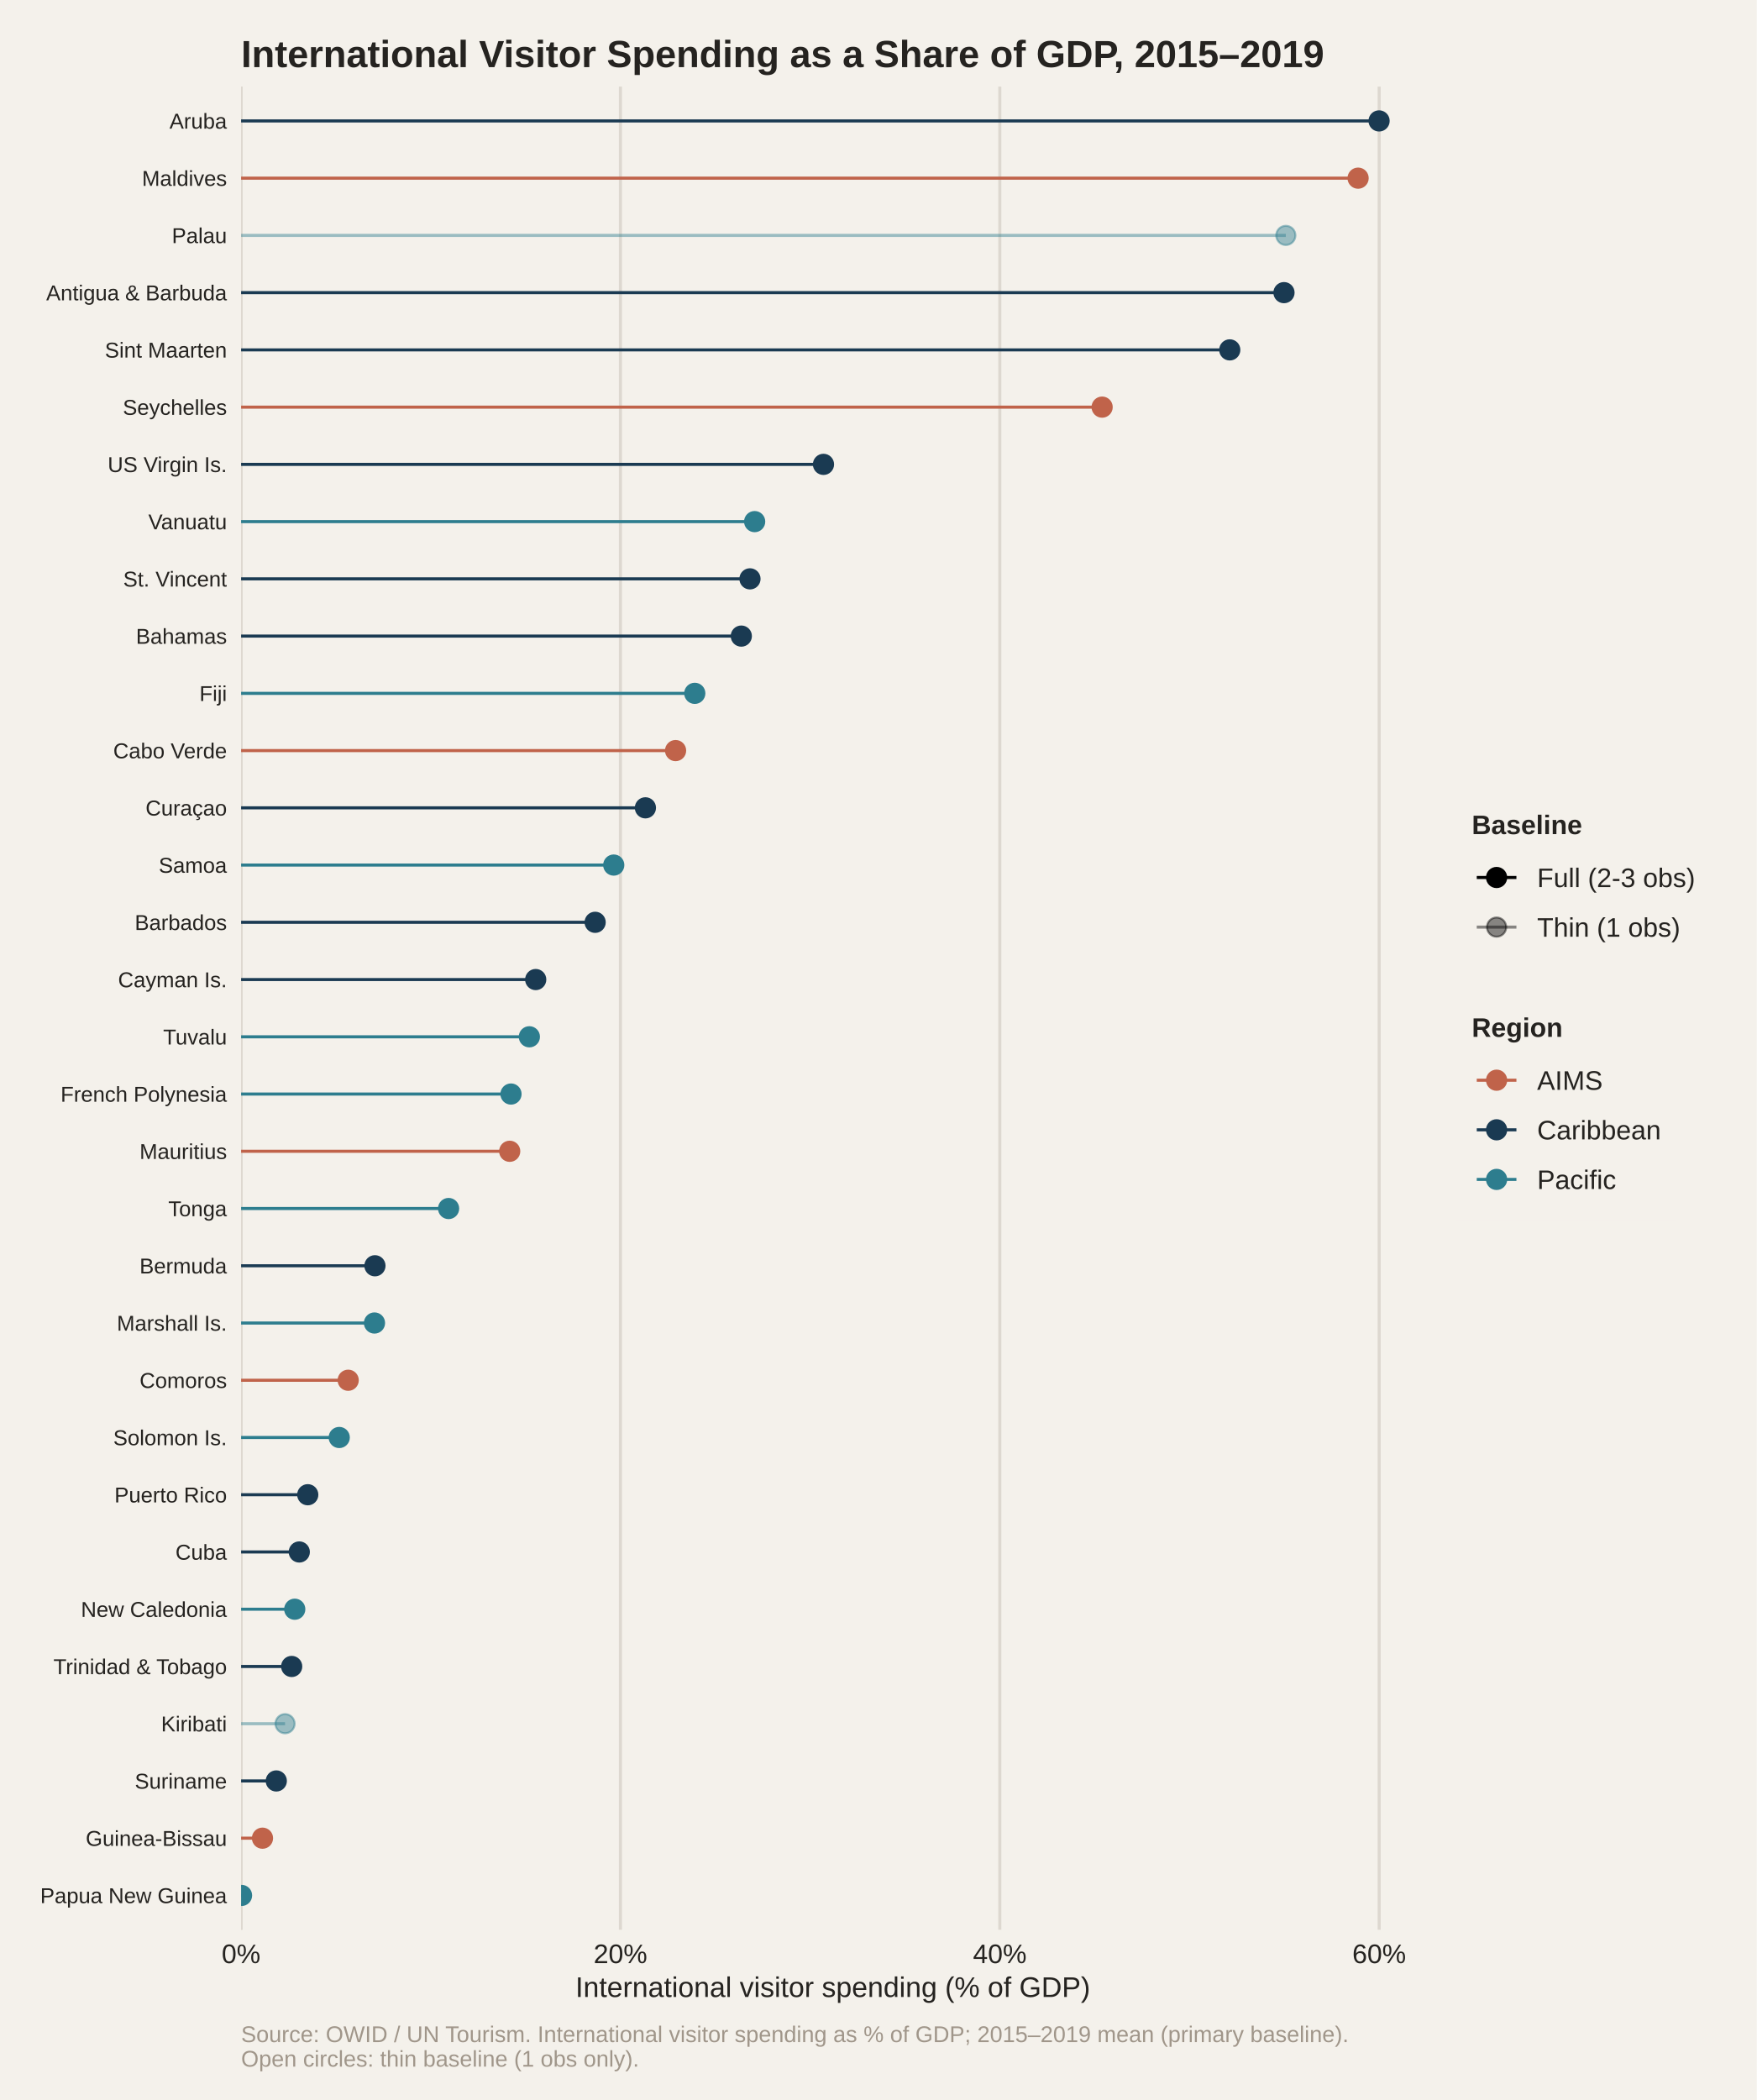
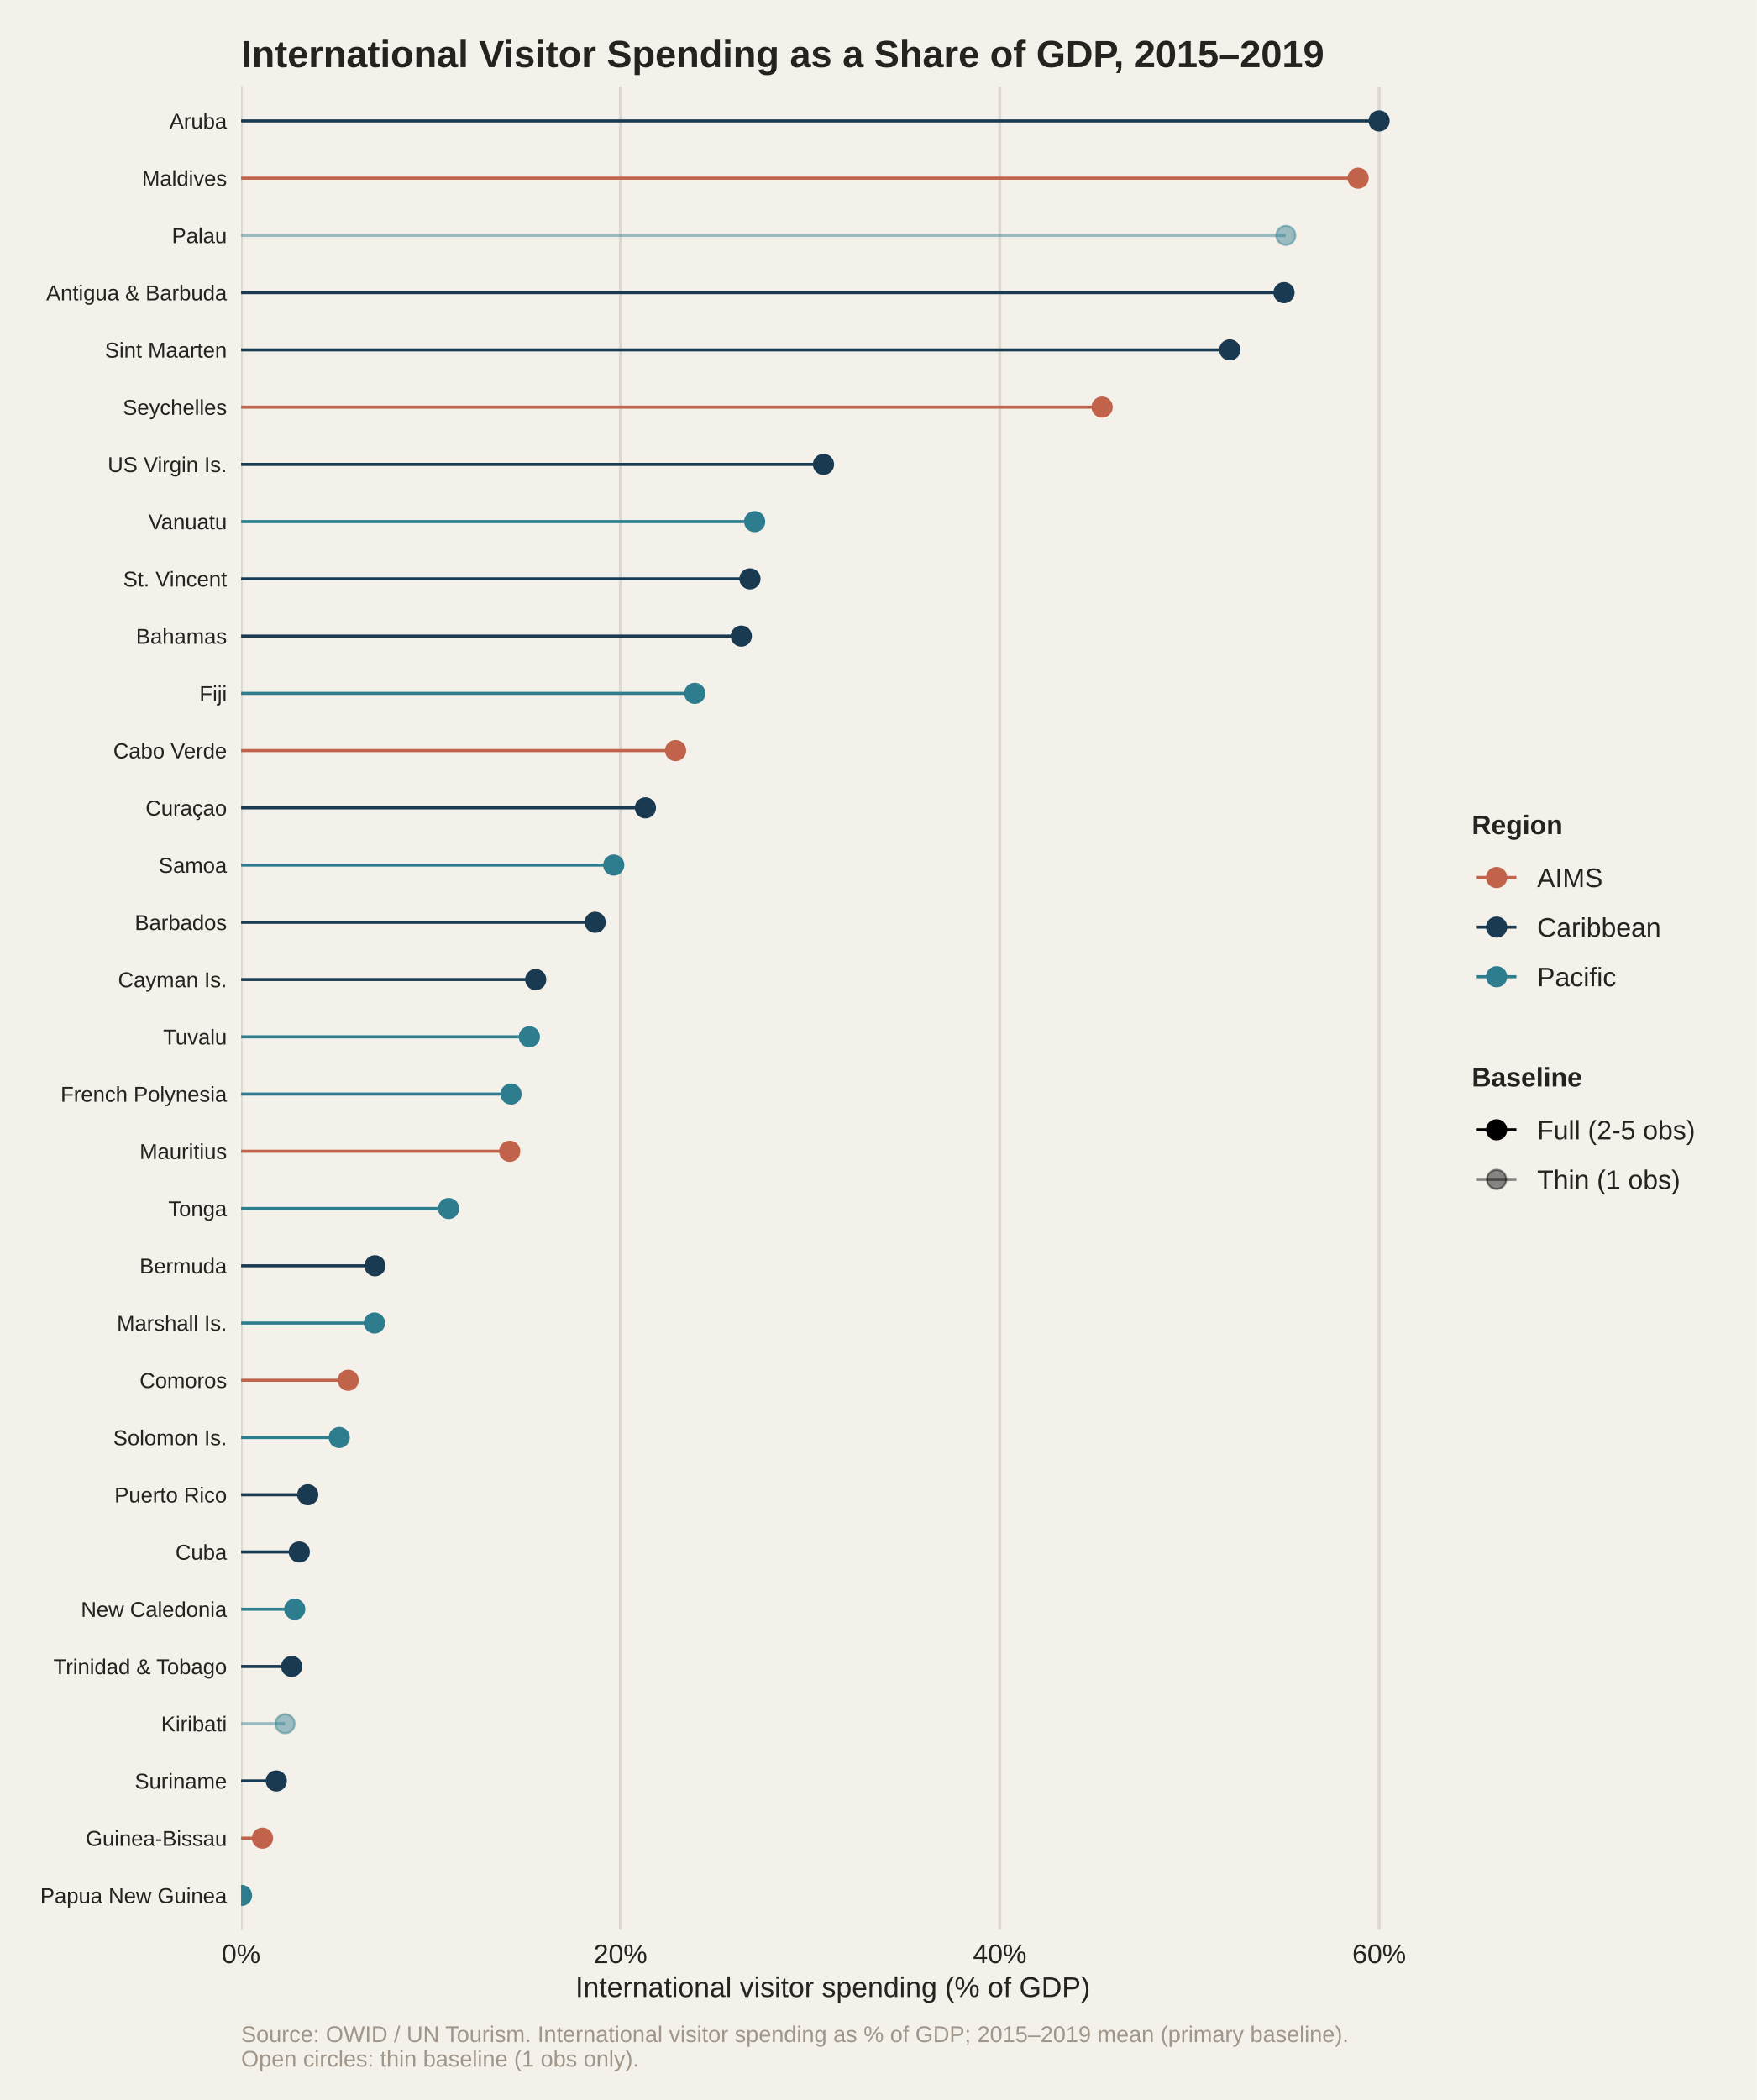
<svg xmlns="http://www.w3.org/2000/svg" class="svglite" width="612.00pt" height="731.52pt" viewBox="0 0 612.00 731.52">
  <defs>
    <style type="text/css">
    .svglite line, .svglite polyline, .svglite polygon, .svglite path, .svglite rect, .svglite circle {
      fill: none;
      stroke: #000000;
      stroke-linecap: round;
      stroke-linejoin: round;
      stroke-miterlimit: 10.00;
    }
    .svglite text {
      white-space: pre;
    }
  </style>
  </defs>
  <rect width="100%" height="100%" style="stroke: none; fill: #F4F1EB;" />
  <defs>
    <clipPath id="cpMC4wMHw2MTIuMDB8MC4wMHw3MzEuNTI=">
      <rect x="0.00" y="0.00" width="612.00" height="731.52" />
    </clipPath>
  </defs>
  <g clip-path="url(#cpMC4wMHw2MTIuMDB8MC4wMHw3MzEuNTI=)">
    <rect x="0.00" y="0" width="612.00" height="731.52" style="stroke-width: 1.07; stroke: none; fill: #F4F1EB;" />
  </g>
  <defs>
    <clipPath id="cpODQuMDB8NDk2LjMzfDMwLjE1fDY3Mi4yMg==">
      <rect x="84.00" y="30.15" width="412.34" height="642.07" />
    </clipPath>
  </defs>
  <g clip-path="url(#cpODQuMDB8NDk2LjMzfDMwLjE1fDY3Mi4yMg==)">
    <rect x="84.00" y="30.15" width="412.34" height="642.07" style="stroke-width: 1.07; stroke: none; fill: #F4F1EB;" />
    <polyline points="84.00,672.22 84.00,30.15 " style="stroke-width: 1.07; stroke: #DDD8D0; stroke-linecap: butt;" />
    <polyline points="216.16,672.22 216.16,30.15 " style="stroke-width: 1.07; stroke: #DDD8D0; stroke-linecap: butt;" />
    <polyline points="348.33,672.22 348.33,30.15 " style="stroke-width: 1.07; stroke: #DDD8D0; stroke-linecap: butt;" />
    <polyline points="480.50,672.22 480.50,30.15 " style="stroke-width: 1.07; stroke: #DDD8D0; stroke-linecap: butt;" />
    <line x1="84.00" y1="672.22" x2="84.00" y2="30.15" style="stroke-width: 0.85; stroke: #DDD8D0; stroke-linecap: butt;" />
    <line x1="84.00" y1="660.26" x2="84.15" y2="660.26" style="stroke-width: 1.07; stroke: #2D7D8E; stroke-linecap: butt;" />
    <line x1="84.00" y1="640.32" x2="91.45" y2="640.32" style="stroke-width: 1.07; stroke: #C0634A; stroke-linecap: butt;" />
    <line x1="84.00" y1="620.38" x2="96.26" y2="620.38" style="stroke-width: 1.07; stroke: #1A3A52; stroke-linecap: butt;" />
    <line x1="84.00" y1="600.44" x2="99.31" y2="600.44" style="stroke-width: 1.07; stroke: #2D7D8E; stroke-opacity: 0.45; stroke-linecap: butt;" />
    <line x1="84.00" y1="580.50" x2="101.62" y2="580.50" style="stroke-width: 1.07; stroke: #1A3A52; stroke-linecap: butt;" />
    <line x1="84.00" y1="560.56" x2="102.69" y2="560.56" style="stroke-width: 1.07; stroke: #2D7D8E; stroke-linecap: butt;" />
    <line x1="84.00" y1="540.62" x2="104.27" y2="540.62" style="stroke-width: 1.07; stroke: #1A3A52; stroke-linecap: butt;" />
    <line x1="84.00" y1="520.68" x2="107.22" y2="520.68" style="stroke-width: 1.07; stroke: #1A3A52; stroke-linecap: butt;" />
    <line x1="84.00" y1="500.74" x2="118.19" y2="500.74" style="stroke-width: 1.07; stroke: #2D7D8E; stroke-linecap: butt;" />
    <line x1="84.00" y1="480.80" x2="121.31" y2="480.80" style="stroke-width: 1.07; stroke: #C0634A; stroke-linecap: butt;" />
    <line x1="84.00" y1="460.86" x2="130.47" y2="460.86" style="stroke-width: 1.07; stroke: #2D7D8E; stroke-linecap: butt;" />
    <line x1="84.00" y1="440.92" x2="130.63" y2="440.92" style="stroke-width: 1.07; stroke: #1A3A52; stroke-linecap: butt;" />
    <line x1="84.00" y1="420.98" x2="156.29" y2="420.98" style="stroke-width: 1.07; stroke: #2D7D8E; stroke-linecap: butt;" />
    <line x1="84.00" y1="401.04" x2="177.58" y2="401.04" style="stroke-width: 1.07; stroke: #C0634A; stroke-linecap: butt;" />
    <line x1="84.00" y1="381.10" x2="178.03" y2="381.10" style="stroke-width: 1.07; stroke: #2D7D8E; stroke-linecap: butt;" />
    <line x1="84.00" y1="361.16" x2="184.43" y2="361.16" style="stroke-width: 1.07; stroke: #2D7D8E; stroke-linecap: butt;" />
    <line x1="84.00" y1="341.22" x2="186.64" y2="341.22" style="stroke-width: 1.07; stroke: #1A3A52; stroke-linecap: butt;" />
    <line x1="84.00" y1="321.28" x2="207.35" y2="321.28" style="stroke-width: 1.07; stroke: #1A3A52; stroke-linecap: butt;" />
    <line x1="84.00" y1="301.34" x2="213.83" y2="301.34" style="stroke-width: 1.07; stroke: #2D7D8E; stroke-linecap: butt;" />
    <line x1="84.00" y1="281.40" x2="224.86" y2="281.40" style="stroke-width: 1.07; stroke: #1A3A52; stroke-linecap: butt;" />
    <line x1="84.00" y1="261.46" x2="235.37" y2="261.46" style="stroke-width: 1.07; stroke: #C0634A; stroke-linecap: butt;" />
    <line x1="84.00" y1="241.52" x2="242.06" y2="241.52" style="stroke-width: 1.07; stroke: #2D7D8E; stroke-linecap: butt;" />
    <line x1="84.00" y1="221.58" x2="258.27" y2="221.58" style="stroke-width: 1.07; stroke: #1A3A52; stroke-linecap: butt;" />
    <line x1="84.00" y1="201.64" x2="261.29" y2="201.64" style="stroke-width: 1.07; stroke: #1A3A52; stroke-linecap: butt;" />
    <line x1="84.00" y1="181.70" x2="262.92" y2="181.70" style="stroke-width: 1.07; stroke: #2D7D8E; stroke-linecap: butt;" />
    <line x1="84.00" y1="161.76" x2="286.90" y2="161.76" style="stroke-width: 1.07; stroke: #1A3A52; stroke-linecap: butt;" />
    <line x1="84.00" y1="141.82" x2="383.98" y2="141.82" style="stroke-width: 1.07; stroke: #C0634A; stroke-linecap: butt;" />
    <line x1="84.00" y1="121.88" x2="428.45" y2="121.88" style="stroke-width: 1.07; stroke: #1A3A52; stroke-linecap: butt;" />
    <line x1="84.00" y1="101.94" x2="447.34" y2="101.94" style="stroke-width: 1.07; stroke: #1A3A52; stroke-linecap: butt;" />
    <line x1="84.00" y1="82.00" x2="447.98" y2="82.00" style="stroke-width: 1.07; stroke: #2D7D8E; stroke-opacity: 0.45; stroke-linecap: butt;" />
    <line x1="84.00" y1="62.06" x2="473.16" y2="62.06" style="stroke-width: 1.07; stroke: #C0634A; stroke-linecap: butt;" />
    <line x1="84.00" y1="42.12" x2="480.47" y2="42.12" style="stroke-width: 1.07; stroke: #1A3A52; stroke-linecap: butt;" />
    <circle cx="84.15" cy="660.26" r="3.34" style="stroke-width: 0.71; stroke: #2D7D8E; fill: #2D7D8E;" />
    <circle cx="91.45" cy="640.32" r="3.34" style="stroke-width: 0.71; stroke: #C0634A; fill: #C0634A;" />
    <circle cx="96.26" cy="620.38" r="3.34" style="stroke-width: 0.71; stroke: #1A3A52; fill: #1A3A52;" />
    <circle cx="99.31" cy="600.44" r="3.34" style="stroke-width: 0.71; stroke: #2D7D8E; stroke-opacity: 0.45; fill: #2D7D8E; fill-opacity: 0.45;" />
    <circle cx="101.62" cy="580.50" r="3.34" style="stroke-width: 0.71; stroke: #1A3A52; fill: #1A3A52;" />
    <circle cx="102.69" cy="560.56" r="3.34" style="stroke-width: 0.71; stroke: #2D7D8E; fill: #2D7D8E;" />
    <circle cx="104.27" cy="540.62" r="3.34" style="stroke-width: 0.71; stroke: #1A3A52; fill: #1A3A52;" />
    <circle cx="107.22" cy="520.68" r="3.34" style="stroke-width: 0.71; stroke: #1A3A52; fill: #1A3A52;" />
    <circle cx="118.19" cy="500.74" r="3.34" style="stroke-width: 0.71; stroke: #2D7D8E; fill: #2D7D8E;" />
    <circle cx="121.31" cy="480.80" r="3.34" style="stroke-width: 0.71; stroke: #C0634A; fill: #C0634A;" />
    <circle cx="130.47" cy="460.86" r="3.34" style="stroke-width: 0.71; stroke: #2D7D8E; fill: #2D7D8E;" />
    <circle cx="130.63" cy="440.92" r="3.34" style="stroke-width: 0.71; stroke: #1A3A52; fill: #1A3A52;" />
    <circle cx="156.29" cy="420.98" r="3.34" style="stroke-width: 0.71; stroke: #2D7D8E; fill: #2D7D8E;" />
    <circle cx="177.58" cy="401.04" r="3.34" style="stroke-width: 0.71; stroke: #C0634A; fill: #C0634A;" />
    <circle cx="178.03" cy="381.10" r="3.34" style="stroke-width: 0.71; stroke: #2D7D8E; fill: #2D7D8E;" />
    <circle cx="184.43" cy="361.16" r="3.34" style="stroke-width: 0.71; stroke: #2D7D8E; fill: #2D7D8E;" />
    <circle cx="186.64" cy="341.22" r="3.34" style="stroke-width: 0.71; stroke: #1A3A52; fill: #1A3A52;" />
    <circle cx="207.35" cy="321.28" r="3.34" style="stroke-width: 0.71; stroke: #1A3A52; fill: #1A3A52;" />
    <circle cx="213.83" cy="301.34" r="3.34" style="stroke-width: 0.71; stroke: #2D7D8E; fill: #2D7D8E;" />
    <circle cx="224.86" cy="281.40" r="3.34" style="stroke-width: 0.71; stroke: #1A3A52; fill: #1A3A52;" />
    <circle cx="235.37" cy="261.46" r="3.34" style="stroke-width: 0.71; stroke: #C0634A; fill: #C0634A;" />
    <circle cx="242.06" cy="241.52" r="3.34" style="stroke-width: 0.71; stroke: #2D7D8E; fill: #2D7D8E;" />
    <circle cx="258.27" cy="221.58" r="3.34" style="stroke-width: 0.71; stroke: #1A3A52; fill: #1A3A52;" />
    <circle cx="261.29" cy="201.64" r="3.34" style="stroke-width: 0.71; stroke: #1A3A52; fill: #1A3A52;" />
    <circle cx="262.92" cy="181.70" r="3.34" style="stroke-width: 0.71; stroke: #2D7D8E; fill: #2D7D8E;" />
    <circle cx="286.90" cy="161.76" r="3.34" style="stroke-width: 0.71; stroke: #1A3A52; fill: #1A3A52;" />
    <circle cx="383.98" cy="141.82" r="3.34" style="stroke-width: 0.71; stroke: #C0634A; fill: #C0634A;" />
    <circle cx="428.45" cy="121.88" r="3.34" style="stroke-width: 0.71; stroke: #1A3A52; fill: #1A3A52;" />
    <circle cx="447.34" cy="101.94" r="3.34" style="stroke-width: 0.71; stroke: #1A3A52; fill: #1A3A52;" />
    <circle cx="447.98" cy="82.00" r="3.34" style="stroke-width: 0.71; stroke: #2D7D8E; stroke-opacity: 0.45; fill: #2D7D8E; fill-opacity: 0.45;" />
    <circle cx="473.16" cy="62.06" r="3.34" style="stroke-width: 0.71; stroke: #C0634A; fill: #C0634A;" />
    <circle cx="480.47" cy="42.12" r="3.34" style="stroke-width: 0.71; stroke: #1A3A52; fill: #1A3A52;" />
  </g>
  <g clip-path="url(#cpMC4wMHw2MTIuMDB8MC4wMHw3MzEuNTI=)">
    <text x="79.06" y="662.94" text-anchor="end" style="font-size: 7.50px;fill: #252320; font-family: &quot;Arial&quot;;" textLength="65.12px" lengthAdjust="spacingAndGlyphs">Papua New Guinea</text>
    <text x="79.06" y="643.00" text-anchor="end" style="font-size: 7.50px;fill: #252320; font-family: &quot;Arial&quot;;" textLength="49.24px" lengthAdjust="spacingAndGlyphs">Guinea-Bissau</text>
    <text x="79.06" y="623.06" text-anchor="end" style="font-size: 7.50px;fill: #252320; font-family: &quot;Arial&quot;;" textLength="32.13px" lengthAdjust="spacingAndGlyphs">Suriname</text>
    <text x="79.06" y="603.12" text-anchor="end" style="font-size: 7.50px;fill: #252320; font-family: &quot;Arial&quot;;" textLength="22.95px" lengthAdjust="spacingAndGlyphs">Kiribati</text>
    <text x="79.06" y="583.18" text-anchor="end" style="font-size: 7.50px;fill: #252320; font-family: &quot;Arial&quot;;" textLength="60.53px" lengthAdjust="spacingAndGlyphs">Trinidad &amp; Tobago</text>
    <text x="79.06" y="563.24" text-anchor="end" style="font-size: 7.50px;fill: #252320; font-family: &quot;Arial&quot;;" textLength="50.93px" lengthAdjust="spacingAndGlyphs">New Caledonia</text>
    <text x="79.06" y="543.30" text-anchor="end" style="font-size: 7.50px;fill: #252320; font-family: &quot;Arial&quot;;" textLength="17.95px" lengthAdjust="spacingAndGlyphs">Cuba</text>
    <text x="79.06" y="523.36" text-anchor="end" style="font-size: 7.50px;fill: #252320; font-family: &quot;Arial&quot;;" textLength="39.23px" lengthAdjust="spacingAndGlyphs">Puerto Rico</text>
    <text x="79.06" y="503.42" text-anchor="end" style="font-size: 7.50px;fill: #252320; font-family: &quot;Arial&quot;;" textLength="39.64px" lengthAdjust="spacingAndGlyphs">Solomon Is.</text>
    <text x="79.06" y="483.48" text-anchor="end" style="font-size: 7.50px;fill: #252320; font-family: &quot;Arial&quot;;" textLength="30.45px" lengthAdjust="spacingAndGlyphs">Comoros</text>
    <text x="79.06" y="463.54" text-anchor="end" style="font-size: 7.50px;fill: #252320; font-family: &quot;Arial&quot;;" textLength="38.38px" lengthAdjust="spacingAndGlyphs">Marshall Is.</text>
    <text x="79.06" y="443.60" text-anchor="end" style="font-size: 7.50px;fill: #252320; font-family: &quot;Arial&quot;;" textLength="30.46px" lengthAdjust="spacingAndGlyphs">Bermuda</text>
    <text x="79.06" y="423.66" text-anchor="end" style="font-size: 7.50px;fill: #252320; font-family: &quot;Arial&quot;;" textLength="20.46px" lengthAdjust="spacingAndGlyphs">Tonga</text>
    <text x="79.06" y="403.72" text-anchor="end" style="font-size: 7.50px;fill: #252320; font-family: &quot;Arial&quot;;" textLength="30.46px" lengthAdjust="spacingAndGlyphs">Mauritius</text>
    <text x="79.06" y="383.78" text-anchor="end" style="font-size: 7.50px;fill: #252320; font-family: &quot;Arial&quot;;" textLength="58.00px" lengthAdjust="spacingAndGlyphs">French Polynesia</text>
    <text x="79.06" y="363.84" text-anchor="end" style="font-size: 7.50px;fill: #252320; font-family: &quot;Arial&quot;;" textLength="22.26px" lengthAdjust="spacingAndGlyphs">Tuvalu</text>
    <text x="79.06" y="343.90" text-anchor="end" style="font-size: 7.50px;fill: #252320; font-family: &quot;Arial&quot;;" textLength="37.97px" lengthAdjust="spacingAndGlyphs">Cayman Is.</text>
    <text x="79.06" y="323.96" text-anchor="end" style="font-size: 7.50px;fill: #252320; font-family: &quot;Arial&quot;;" textLength="32.13px" lengthAdjust="spacingAndGlyphs">Barbados</text>
    <text x="79.06" y="304.02" text-anchor="end" style="font-size: 7.50px;fill: #252320; font-family: &quot;Arial&quot;;" textLength="23.78px" lengthAdjust="spacingAndGlyphs">Samoa</text>
    <text x="79.06" y="284.08" text-anchor="end" style="font-size: 7.50px;fill: #252320; font-family: &quot;Arial&quot;;" textLength="28.38px" lengthAdjust="spacingAndGlyphs">Curaçao</text>
    <text x="79.06" y="264.14" text-anchor="end" style="font-size: 7.50px;fill: #252320; font-family: &quot;Arial&quot;;" textLength="39.66px" lengthAdjust="spacingAndGlyphs">Cabo Verde</text>
    <text x="79.06" y="244.20" text-anchor="end" style="font-size: 7.50px;fill: #252320; font-family: &quot;Arial&quot;;" textLength="9.60px" lengthAdjust="spacingAndGlyphs">Fiji</text>
    <text x="79.06" y="224.26" text-anchor="end" style="font-size: 7.50px;fill: #252320; font-family: &quot;Arial&quot;;" textLength="31.71px" lengthAdjust="spacingAndGlyphs">Bahamas</text>
    <text x="79.06" y="204.32" text-anchor="end" style="font-size: 7.50px;fill: #252320; font-family: &quot;Arial&quot;;" textLength="36.17px" lengthAdjust="spacingAndGlyphs">St. Vincent</text>
    <text x="79.06" y="184.38" text-anchor="end" style="font-size: 7.50px;fill: #252320; font-family: &quot;Arial&quot;;" textLength="27.42px" lengthAdjust="spacingAndGlyphs">Vanuatu</text>
    <text x="79.06" y="164.44" text-anchor="end" style="font-size: 7.50px;fill: #252320; font-family: &quot;Arial&quot;;" textLength="41.59px" lengthAdjust="spacingAndGlyphs">US Virgin Is.</text>
    <text x="79.06" y="144.50" text-anchor="end" style="font-size: 7.50px;fill: #252320; font-family: &quot;Arial&quot;;" textLength="36.30px" lengthAdjust="spacingAndGlyphs">Seychelles</text>
    <text x="79.06" y="124.56" text-anchor="end" style="font-size: 7.50px;fill: #252320; font-family: &quot;Arial&quot;;" textLength="42.57px" lengthAdjust="spacingAndGlyphs">Sint Maarten</text>
    <text x="79.06" y="104.62" text-anchor="end" style="font-size: 7.50px;fill: #252320; font-family: &quot;Arial&quot;;" textLength="63.03px" lengthAdjust="spacingAndGlyphs">Antigua &amp; Barbuda</text>
    <text x="79.06" y="84.68" text-anchor="end" style="font-size: 7.50px;fill: #252320; font-family: &quot;Arial&quot;;" textLength="19.20px" lengthAdjust="spacingAndGlyphs">Palau</text>
    <text x="79.06" y="64.74" text-anchor="end" style="font-size: 7.50px;fill: #252320; font-family: &quot;Arial&quot;;" textLength="29.62px" lengthAdjust="spacingAndGlyphs">Maldives</text>
    <text x="79.06" y="44.80" text-anchor="end" style="font-size: 7.50px;fill: #252320; font-family: &quot;Arial&quot;;" textLength="20.03px" lengthAdjust="spacingAndGlyphs">Aruba</text>
    <text x="84.00" y="683.84" text-anchor="middle" style="font-size: 9.35px;fill: #252320; font-family: &quot;Arial&quot;;" textLength="13.51px" lengthAdjust="spacingAndGlyphs">0%</text>
    <text x="216.16" y="683.84" text-anchor="middle" style="font-size: 9.35px;fill: #252320; font-family: &quot;Arial&quot;;" textLength="18.71px" lengthAdjust="spacingAndGlyphs">20%</text>
    <text x="348.33" y="683.84" text-anchor="middle" style="font-size: 9.35px;fill: #252320; font-family: &quot;Arial&quot;;" textLength="18.71px" lengthAdjust="spacingAndGlyphs">40%</text>
    <text x="480.50" y="683.84" text-anchor="middle" style="font-size: 9.35px;fill: #252320; font-family: &quot;Arial&quot;;" textLength="18.71px" lengthAdjust="spacingAndGlyphs">60%</text>
    <text x="290.16" y="695.63" text-anchor="middle" style="font-size: 9.90px;fill: #252320; font-family: &quot;Arial&quot;;" textLength="179.26px" lengthAdjust="spacingAndGlyphs">International visitor spending (% of GDP)</text>
-     <rect x="507.29" y="277.41" width="88.77" height="59.65" style="stroke-width: 1.07; stroke: none; fill: #F4F1EB;" />
-     <text x="512.77" y="290.56" style="font-size: 9.35px; font-weight: bold;fill: #252320; font-family: &quot;Arial&quot;;" textLength="38.45px" lengthAdjust="spacingAndGlyphs">Baseline</text>
+     <rect x="507.29" y="277.41" width="76.84" height="76.93" style="stroke-width: 1.07; stroke: none; fill: #F4F1EB;" />
+     <text x="512.77" y="290.56" style="font-size: 9.35px; font-weight: bold;fill: #252320; font-family: &quot;Arial&quot;;" textLength="31.67px" lengthAdjust="spacingAndGlyphs">Region</text>
    <rect x="512.77" y="297.03" width="17.28" height="17.28" style="stroke-width: 1.07; stroke: none; fill: #F4F1EB;" />
-     <line x1="514.50" y1="305.67" x2="528.32" y2="305.67" style="stroke-width: 1.07; stroke-linecap: butt;" />
-     <circle cx="521.41" cy="305.67" r="3.34" style="stroke-width: 0.71; fill: #000000;" />
+     <line x1="514.50" y1="305.67" x2="528.32" y2="305.67" style="stroke-width: 1.07; stroke: #C0634A; stroke-linecap: butt;" />
+     <circle cx="521.41" cy="305.67" r="3.34" style="stroke-width: 0.71; stroke: #C0634A; fill: #C0634A;" />
    <rect x="512.77" y="314.31" width="17.28" height="17.28" style="stroke-width: 1.07; stroke: none; fill: #F4F1EB;" />
-     <line x1="514.50" y1="322.95" x2="528.32" y2="322.95" style="stroke-width: 1.07; stroke: #000000; stroke-opacity: 0.45; stroke-linecap: butt;" />
-     <circle cx="521.41" cy="322.95" r="3.34" style="stroke-width: 0.71; stroke: #000000; stroke-opacity: 0.45; fill: #000000; fill-opacity: 0.45;" />
-     <text x="535.53" y="309.01" style="font-size: 9.35px;fill: #252320; font-family: &quot;Arial&quot;;" textLength="55.05px" lengthAdjust="spacingAndGlyphs">Full (2-3 obs)</text>
-     <text x="535.53" y="326.29" style="font-size: 9.35px;fill: #252320; font-family: &quot;Arial&quot;;" textLength="49.87px" lengthAdjust="spacingAndGlyphs">Thin (1 obs)</text>
-     <rect x="507.29" y="348.03" width="76.84" height="76.93" style="stroke-width: 1.07; stroke: none; fill: #F4F1EB;" />
-     <text x="512.77" y="361.18" style="font-size: 9.35px; font-weight: bold;fill: #252320; font-family: &quot;Arial&quot;;" textLength="31.67px" lengthAdjust="spacingAndGlyphs">Region</text>
-     <rect x="512.77" y="367.64" width="17.28" height="17.28" style="stroke-width: 1.07; stroke: none; fill: #F4F1EB;" />
-     <line x1="514.50" y1="376.28" x2="528.32" y2="376.28" style="stroke-width: 1.07; stroke: #C0634A; stroke-linecap: butt;" />
-     <circle cx="521.41" cy="376.28" r="3.34" style="stroke-width: 0.71; stroke: #C0634A; fill: #C0634A;" />
+     <line x1="514.50" y1="322.95" x2="528.32" y2="322.95" style="stroke-width: 1.07; stroke: #1A3A52; stroke-linecap: butt;" />
+     <circle cx="521.41" cy="322.95" r="3.34" style="stroke-width: 0.71; stroke: #1A3A52; fill: #1A3A52;" />
+     <rect x="512.77" y="331.59" width="17.28" height="17.28" style="stroke-width: 1.07; stroke: none; fill: #F4F1EB;" />
+     <line x1="514.50" y1="340.23" x2="528.32" y2="340.23" style="stroke-width: 1.07; stroke: #2D7D8E; stroke-linecap: butt;" />
+     <circle cx="521.41" cy="340.23" r="3.34" style="stroke-width: 0.71; stroke: #2D7D8E; fill: #2D7D8E;" />
+     <text x="535.53" y="309.01" style="font-size: 9.35px;fill: #252320; font-family: &quot;Arial&quot;;" textLength="22.85px" lengthAdjust="spacingAndGlyphs">AIMS</text>
+     <text x="535.53" y="326.29" style="font-size: 9.35px;fill: #252320; font-family: &quot;Arial&quot;;" textLength="43.12px" lengthAdjust="spacingAndGlyphs">Caribbean</text>
+     <text x="535.53" y="343.57" style="font-size: 9.35px;fill: #252320; font-family: &quot;Arial&quot;;" textLength="27.53px" lengthAdjust="spacingAndGlyphs">Pacific</text>
+     <rect x="507.29" y="365.31" width="88.77" height="59.65" style="stroke-width: 1.07; stroke: none; fill: #F4F1EB;" />
+     <text x="512.77" y="378.46" style="font-size: 9.35px; font-weight: bold;fill: #252320; font-family: &quot;Arial&quot;;" textLength="38.45px" lengthAdjust="spacingAndGlyphs">Baseline</text>
    <rect x="512.77" y="384.92" width="17.28" height="17.28" style="stroke-width: 1.07; stroke: none; fill: #F4F1EB;" />
-     <line x1="514.50" y1="393.56" x2="528.32" y2="393.56" style="stroke-width: 1.07; stroke: #1A3A52; stroke-linecap: butt;" />
-     <circle cx="521.41" cy="393.56" r="3.34" style="stroke-width: 0.71; stroke: #1A3A52; fill: #1A3A52;" />
+     <line x1="514.50" y1="393.56" x2="528.32" y2="393.56" style="stroke-width: 1.07; stroke-linecap: butt;" />
+     <circle cx="521.41" cy="393.56" r="3.34" style="stroke-width: 0.71; fill: #000000;" />
    <rect x="512.77" y="402.20" width="17.28" height="17.28" style="stroke-width: 1.07; stroke: none; fill: #F4F1EB;" />
-     <line x1="514.50" y1="410.84" x2="528.32" y2="410.84" style="stroke-width: 1.07; stroke: #2D7D8E; stroke-linecap: butt;" />
-     <circle cx="521.41" cy="410.84" r="3.34" style="stroke-width: 0.71; stroke: #2D7D8E; fill: #2D7D8E;" />
-     <text x="535.53" y="379.62" style="font-size: 9.35px;fill: #252320; font-family: &quot;Arial&quot;;" textLength="22.85px" lengthAdjust="spacingAndGlyphs">AIMS</text>
-     <text x="535.53" y="396.90" style="font-size: 9.35px;fill: #252320; font-family: &quot;Arial&quot;;" textLength="43.12px" lengthAdjust="spacingAndGlyphs">Caribbean</text>
-     <text x="535.53" y="414.18" style="font-size: 9.35px;fill: #252320; font-family: &quot;Arial&quot;;" textLength="27.53px" lengthAdjust="spacingAndGlyphs">Pacific</text>
+     <line x1="514.50" y1="410.84" x2="528.32" y2="410.84" style="stroke-width: 1.07; stroke: #000000; stroke-opacity: 0.45; stroke-linecap: butt;" />
+     <circle cx="521.41" cy="410.84" r="3.34" style="stroke-width: 0.71; stroke: #000000; stroke-opacity: 0.45; fill: #000000; fill-opacity: 0.45;" />
+     <text x="535.53" y="396.90" style="font-size: 9.35px;fill: #252320; font-family: &quot;Arial&quot;;" textLength="55.05px" lengthAdjust="spacingAndGlyphs">Full (2-5 obs)</text>
+     <text x="535.53" y="414.18" style="font-size: 9.35px;fill: #252320; font-family: &quot;Arial&quot;;" textLength="49.87px" lengthAdjust="spacingAndGlyphs">Thin (1 obs)</text>
    <text x="84.00" y="23.39" style="font-size: 13.20px; font-weight: bold;fill: #252320; font-family: &quot;Arial&quot;;" textLength="377.06px" lengthAdjust="spacingAndGlyphs">International Visitor Spending as a Share of GDP, 2015–2019</text>
    <text x="84.00" y="711.34" style="font-size: 7.92px;fill: #A0968A; font-family: &quot;Arial&quot;;" textLength="385.32px" lengthAdjust="spacingAndGlyphs">Source: OWID / UN Tourism. International visitor spending as % of GDP; 2015–2019 mean (primary baseline).</text>
    <text x="84.00" y="719.89" style="font-size: 7.92px;fill: #A0968A; font-family: &quot;Arial&quot;;" textLength="138.46px" lengthAdjust="spacingAndGlyphs">Open circles: thin baseline (1 obs only).</text>
  </g>
</svg>
